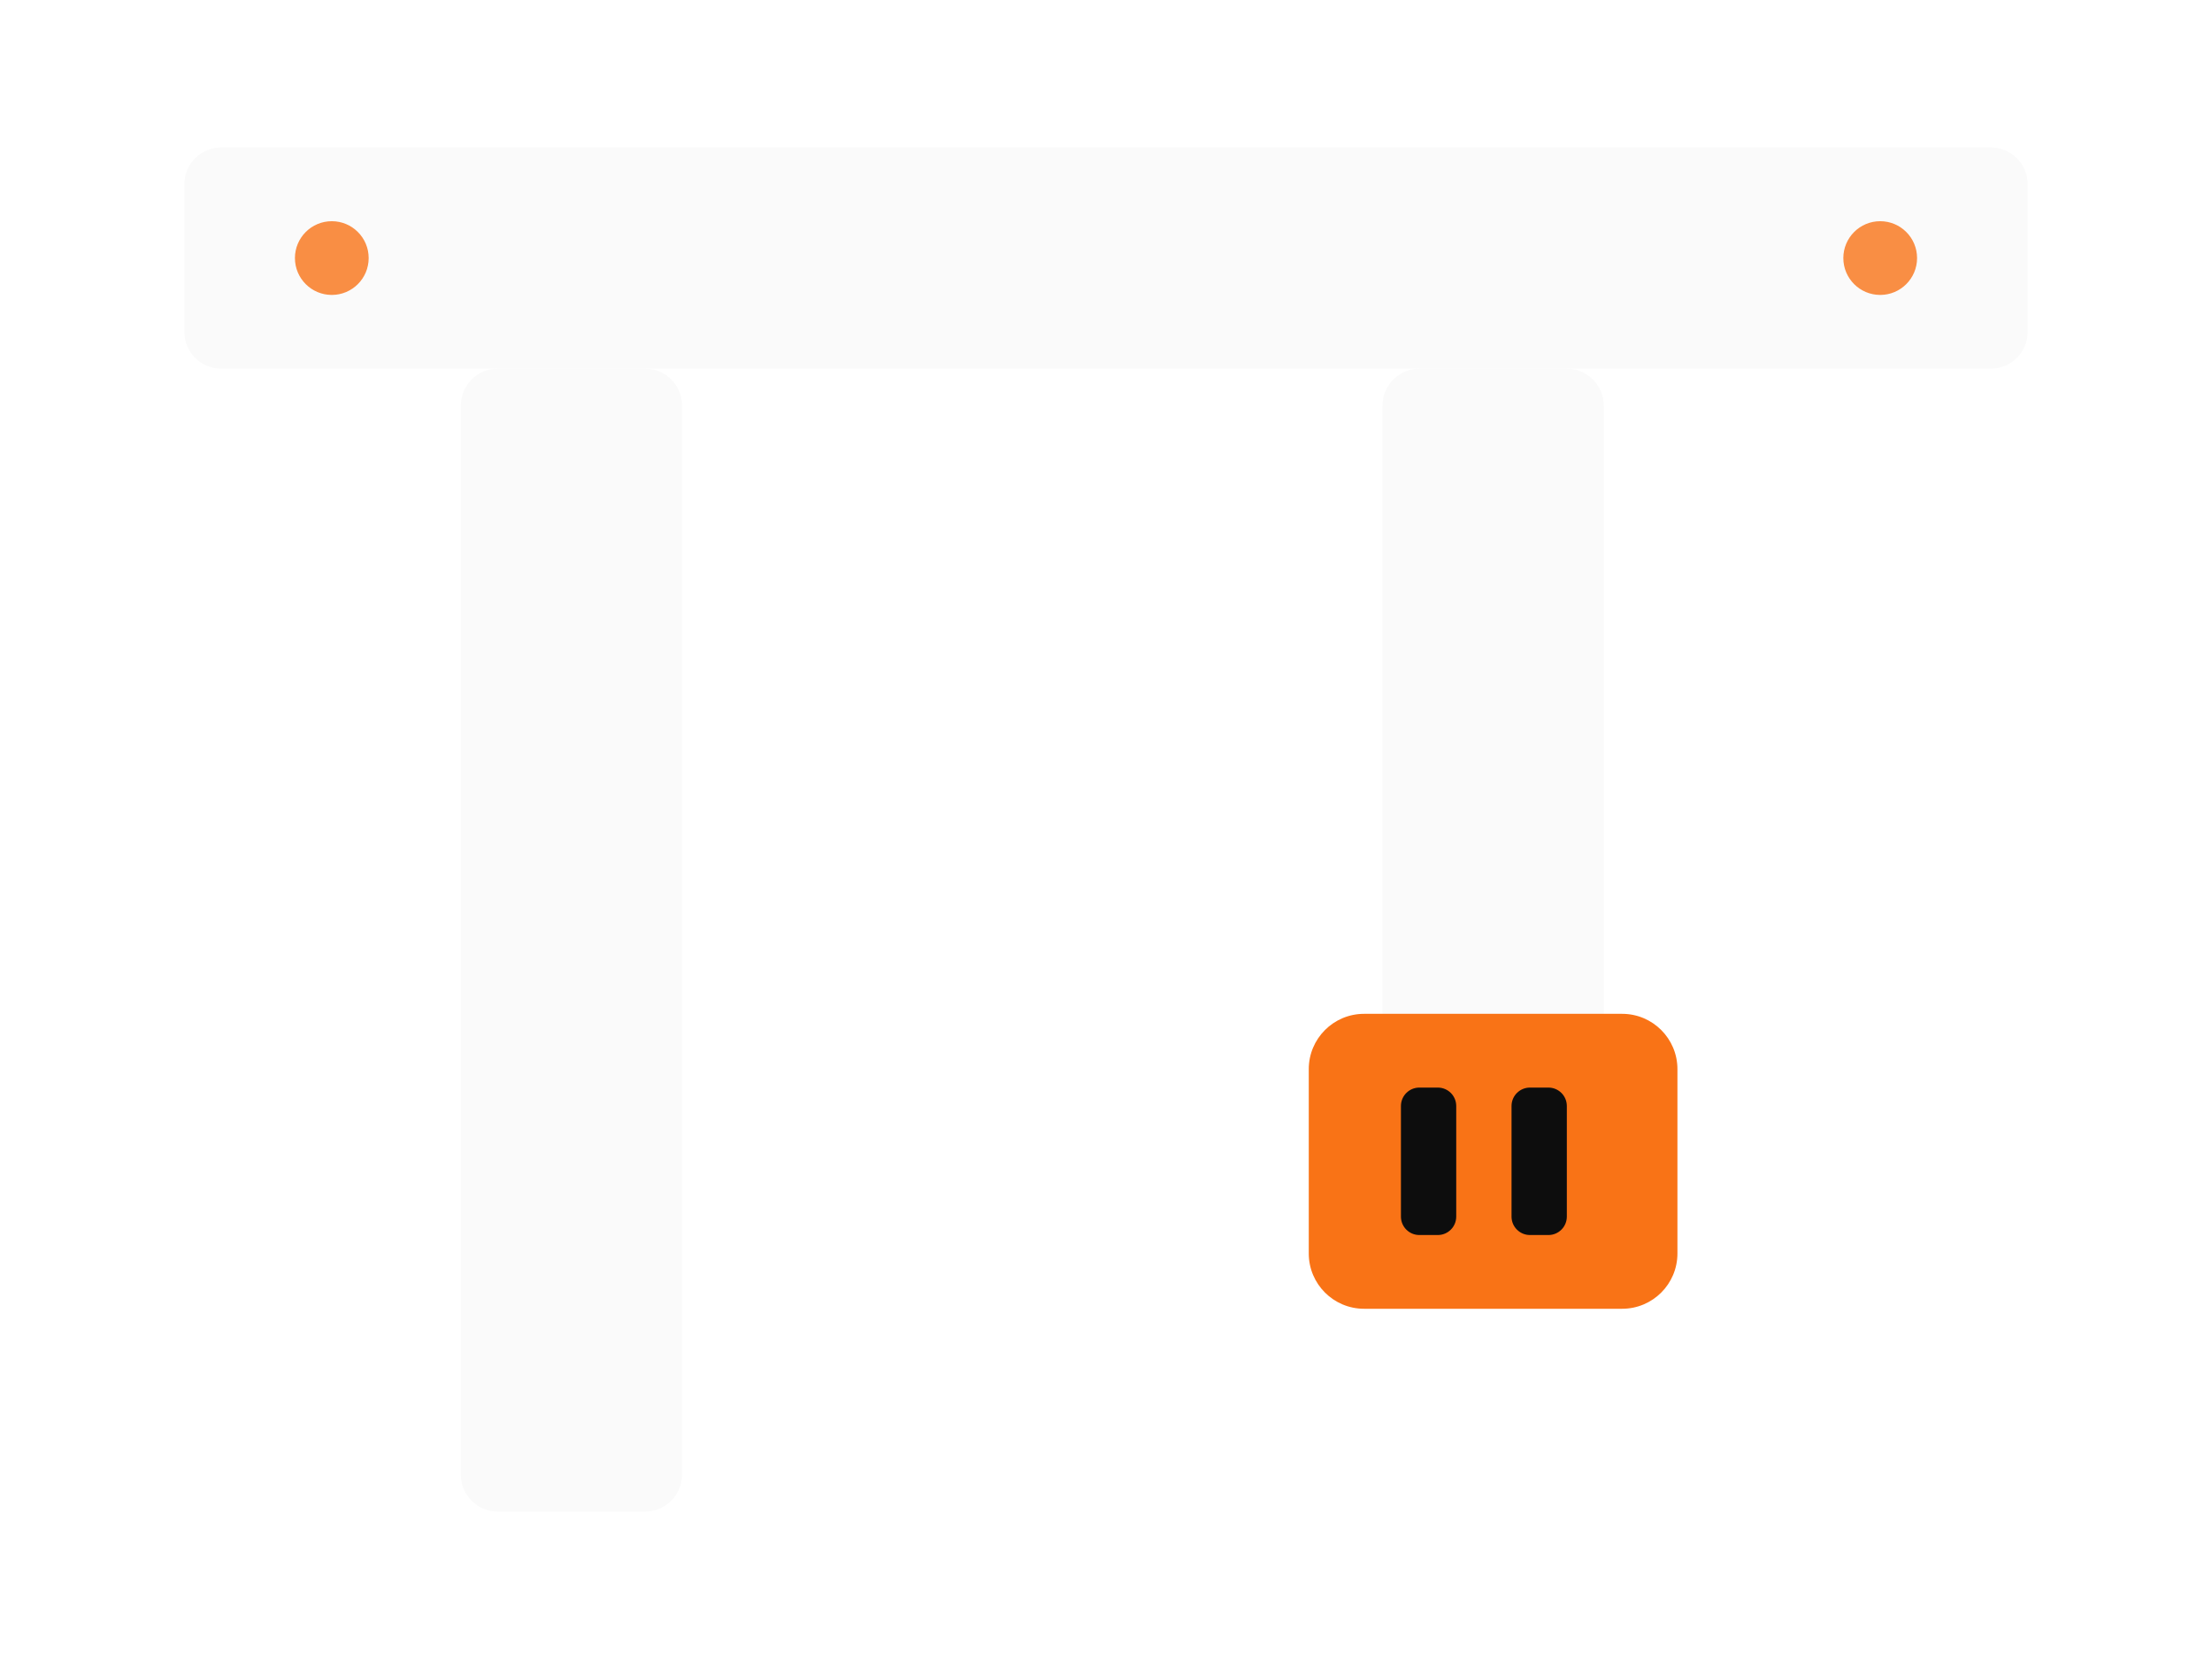
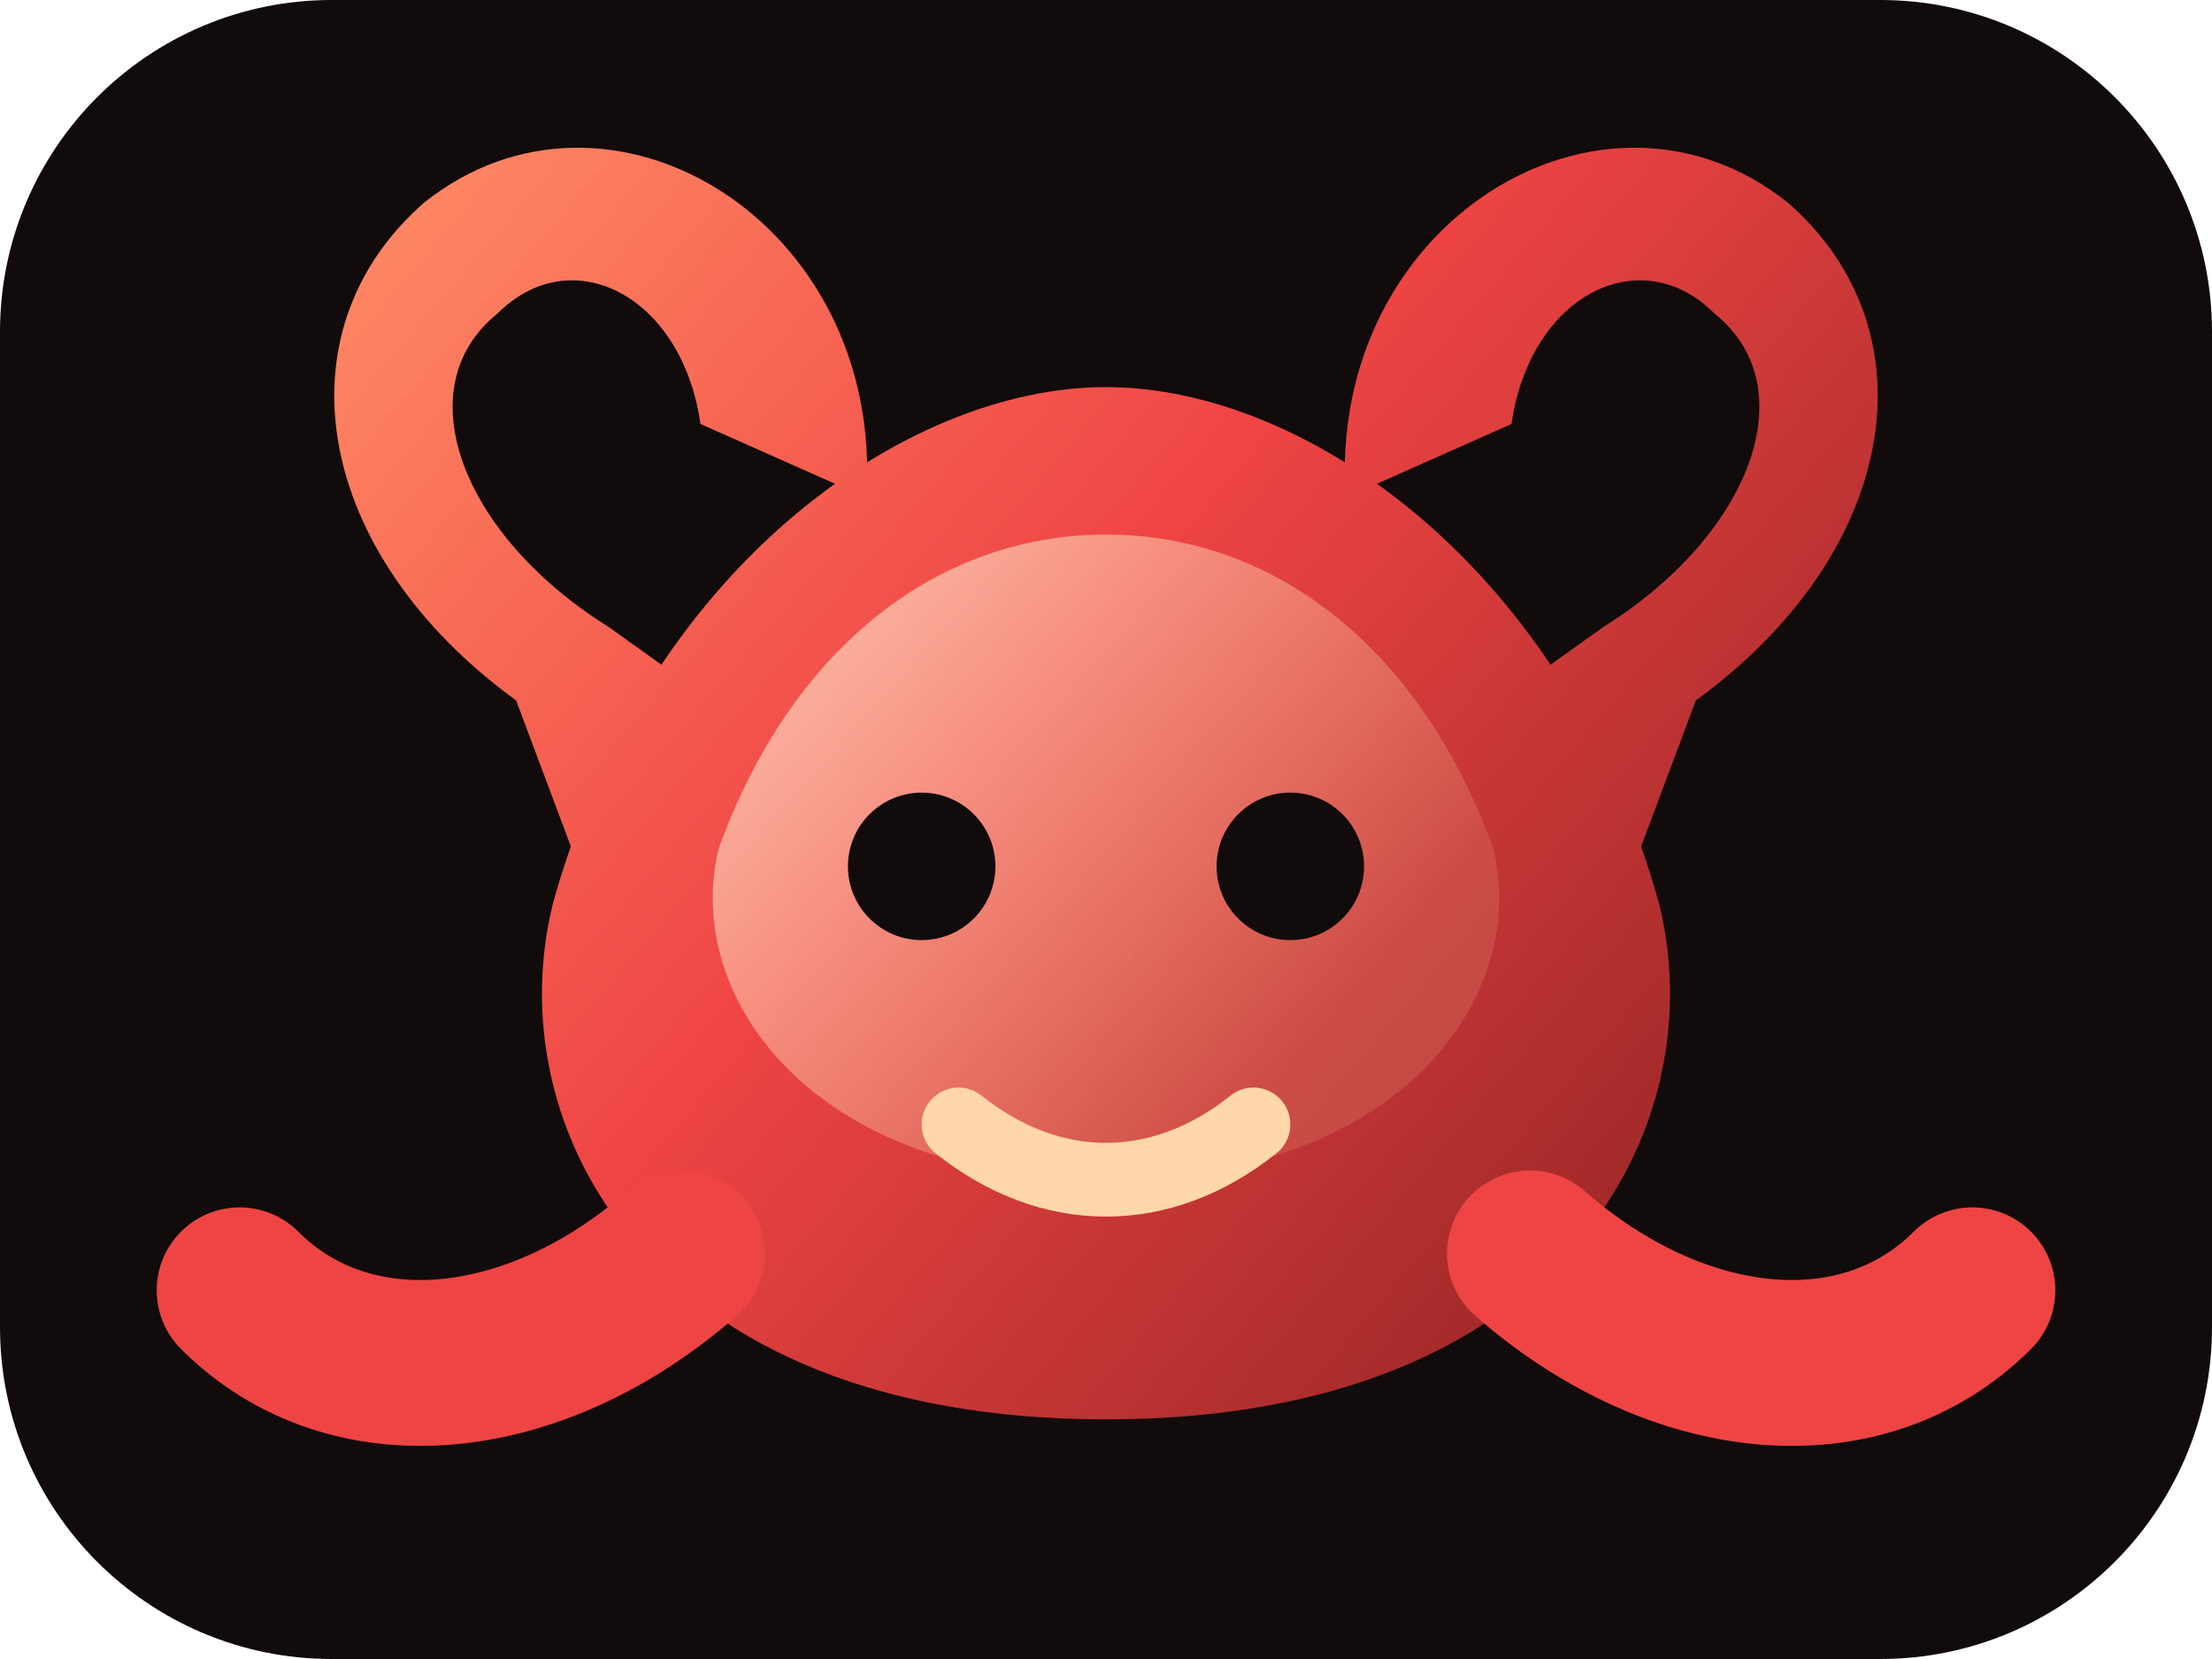
- <svg xmlns="http://www.w3.org/2000/svg" viewBox="0 0 120 90" width="120" height="90">
-   <rect x="10" y="8" width="100" height="12" rx="2" fill="#fafafa" />
-   <rect x="25" y="20" width="12" height="62" rx="2" fill="#fafafa" />
-   <rect x="75" y="20" width="12" height="45" rx="2" fill="#fafafa" />
-   <rect x="71" y="55" width="20" height="16" rx="3" fill="#f97316" />
-   <rect x="76" y="59" width="3" height="8" rx="1" fill="#0d0d0d" />
-   <rect x="82" y="59" width="3" height="8" rx="1" fill="#0d0d0d" />
-   <circle cx="18" cy="14" r="2" fill="#f97316" opacity="0.8" />
-   <circle cx="102" cy="14" r="2" fill="#f97316" opacity="0.8" />
+ <svg xmlns="http://www.w3.org/2000/svg" viewBox="0 0 120 90" width="120" height="90" role="img" aria-labelledby="title desc">
+   <defs>
+     <linearGradient id="shell" x1="18" y1="12" x2="100" y2="82" gradientUnits="userSpaceOnUse">
+       <stop offset="0" stop-color="#ff8a65" />
+       <stop offset="0.42" stop-color="#ef4444" />
+       <stop offset="1" stop-color="#7f1d1d" />
+     </linearGradient>
+     <linearGradient id="highlight" x1="36" y1="10" x2="78" y2="48" gradientUnits="userSpaceOnUse">
+       <stop offset="0" stop-color="#fff1e8" stop-opacity="0.95" />
+       <stop offset="1" stop-color="#ffd7a8" stop-opacity="0.15" />
+     </linearGradient>
+   </defs>
+   <rect width="120" height="90" rx="18" fill="#110b0b" />
+   <path d="M28 38C17 30 15 18 23 11c10-8 25 1 24 16l-9-4c-1-7-7-10-11-6-5 4-2 12 6 17l7 5-9 7-3-8Z" fill="url(#shell)" />
+   <path d="M92 38c11-8 13-20 5-27-10-8-25 1-24 16l9-4c1-7 7-10 11-6 5 4 2 12-6 17l-7 5 9 7 3-8Z" fill="url(#shell)" />
+   <path d="M30 49c5-18 19-28 30-28s25 10 30 28c3 12-5 28-30 28S27 61 30 49Z" fill="url(#shell)" />
+   <path d="M39 46c4-11 12-17 21-17s17 6 21 17c2 8-5 18-21 18S37 54 39 46Z" fill="url(#highlight)" />
+   <circle cx="50" cy="47" r="4" fill="#110b0b" />
+   <circle cx="70" cy="47" r="4" fill="#110b0b" />
+   <path d="M52 61c5 4 11 4 16 0" fill="none" stroke="#ffd7a8" stroke-width="4" stroke-linecap="round" />
+   <path d="M37 68c-8 7-18 8-24 2" fill="none" stroke="#ef4444" stroke-width="9" stroke-linecap="round" />
+   <path d="M83 68c8 7 18 8 24 2" fill="none" stroke="#ef4444" stroke-width="9" stroke-linecap="round" />
</svg>
